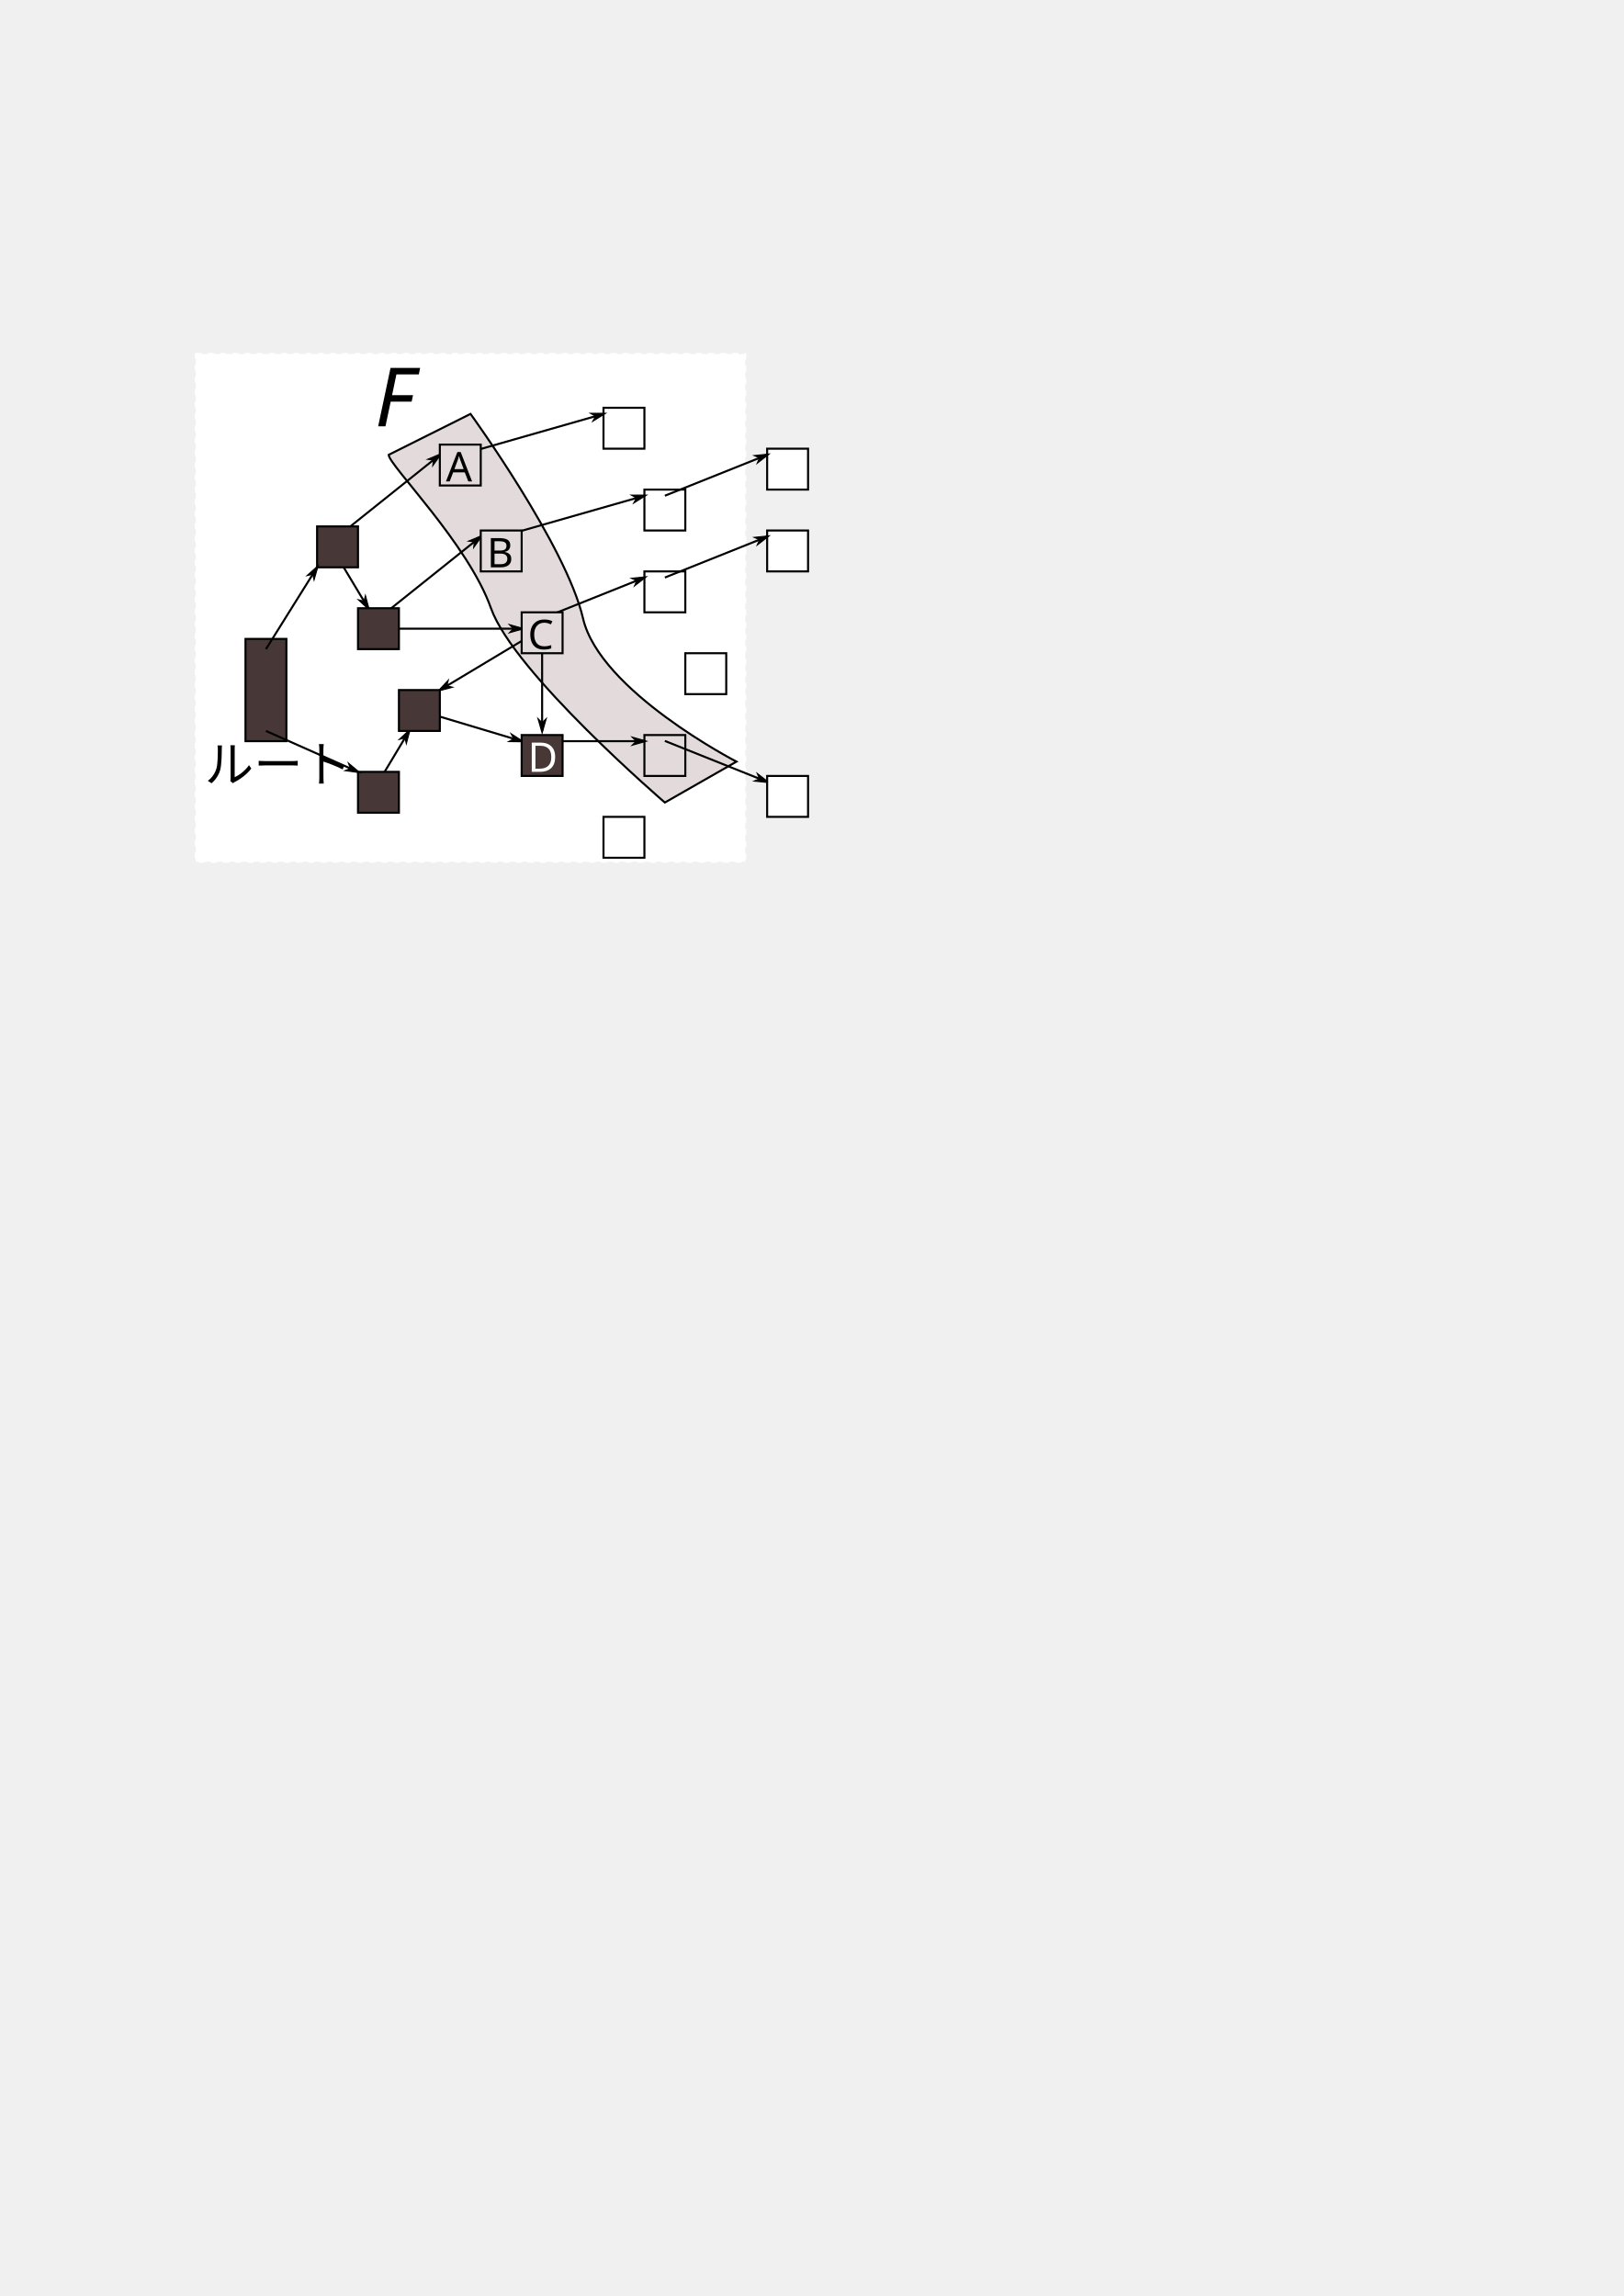
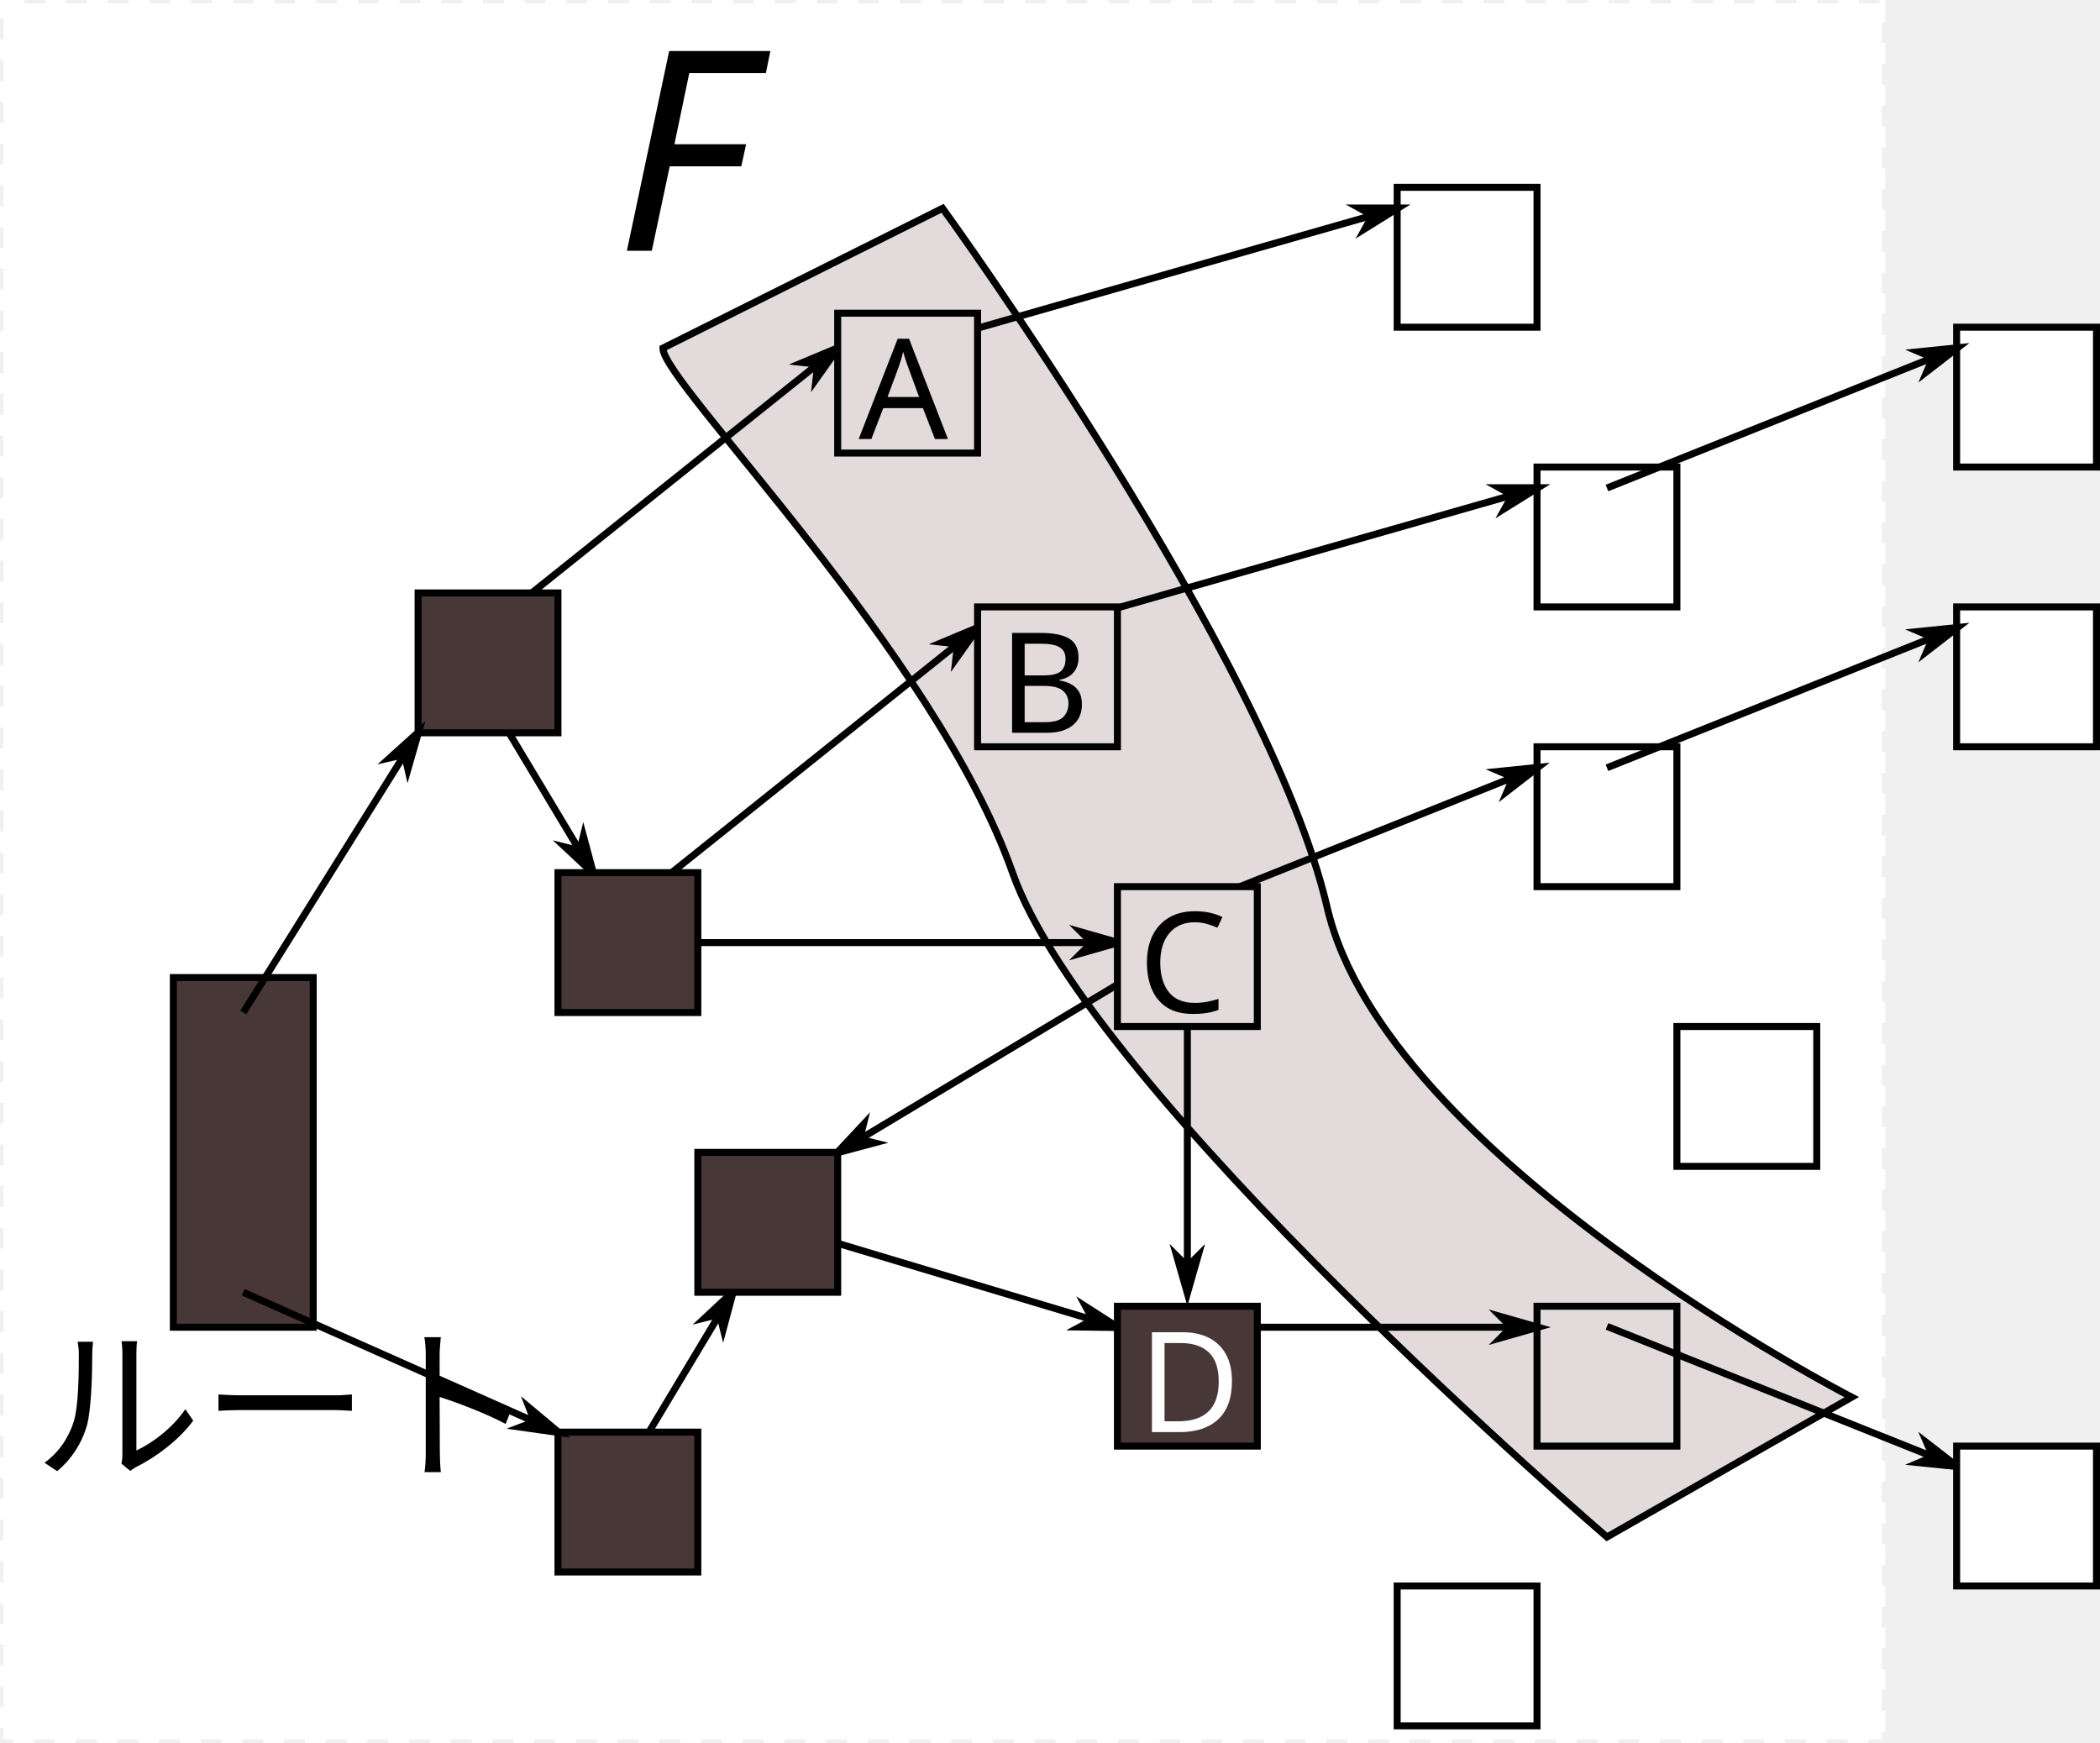
- <svg xmlns="http://www.w3.org/2000/svg" width="210mm" height="297mm" id="svg2" version="1.1">
+ <svg xmlns="http://www.w3.org/2000/svg" width="79.451mm" height="65.938mm" id="svg2" version="1.1">
  <defs id="defs4">
-     <marker orient="auto" refY="0.0" refX="0.0" id="Arrow1Mend" style="overflow:visible;">
-       <path id="path7389" d="M 0.0,0.0 L 5.0,-5.0 L -12.5,0.0 L 5.0,5.0 L 0.0,0.0 z " style="fill-rule:evenodd;stroke:#000000;stroke-width:1.0pt;" transform="scale(0.4) rotate(180) translate(10,0)" />
+     <marker orient="auto" refY="0" refX="0" id="Arrow1Mend" style="overflow:visible">
+       <path id="path7389" d="M 0,0 5,-5 -12.5,0 5,5 Z" style="fill-rule:evenodd;stroke:#000000;stroke-width:1pt" transform="matrix(-0.4,0,0,-0.4,-4,0)" />
    </marker>
-     <marker orient="auto" refY="0.0" refX="0.0" id="Arrow1Lstart" style="overflow:visible">
-       <path id="path4014" d="M 0.0,0.0 L 5.0,-5.0 L -12.5,0.0 L 5.0,5.0 L 0.0,0.0 z " style="fill-rule:evenodd;stroke:#000000;stroke-width:1.0pt" transform="scale(0.8) translate(12.5,0)" />
+     <marker orient="auto" refY="0" refX="0" id="Arrow1Lstart" style="overflow:visible">
+       <path id="path4014" d="M 0,0 5,-5 -12.5,0 5,5 Z" style="fill-rule:evenodd;stroke:#000000;stroke-width:1pt" transform="matrix(0.8,0,0,0.8,10,0)" />
    </marker>
-     <marker orient="auto" refY="0.0" refX="0.0" id="Arrow1Lend" style="overflow:visible;">
-       <path id="path3769" d="M 0.0,0.0 L 5.0,-5.0 L -12.5,0.0 L 5.0,5.0 L 0.0,0.0 z " style="fill-rule:evenodd;stroke:#000000;stroke-width:1.0pt;" transform="scale(0.8) rotate(180) translate(12.5,0)" />
+     <marker orient="auto" refY="0" refX="0" id="Arrow1Lend" style="overflow:visible">
+       <path id="path3769" d="M 0,0 5,-5 -12.5,0 5,5 Z" style="fill-rule:evenodd;stroke:#000000;stroke-width:1pt" transform="matrix(-0.8,0,0,-0.8,-10,0)" />
    </marker>
  </defs>
-   <g id="layer1">
-     <rect style="fill:#ffffff;fill-opacity:1;stroke:#ffffff;stroke-width:0.994;stroke-miterlimit:4;stroke-opacity:1;stroke-dasharray:2.981, 2.981;stroke-dashoffset:0" id="rect9360" width="268.578" height="248.221" x="95.711" y="173.073" />
-     <path style="fill:#e3dbdb;stroke:#000000;stroke-width:1px;stroke-linecap:butt;stroke-linejoin:miter;stroke-opacity:1" d="m 190,222.362 c 0,5 38.872,43.474 50,75 11.128,31.526 85,95 85,95 l 35,-20 c 0,0 -66.754,-34.402 -75,-70 -8.246,-35.598 -55,-100 -55,-100 z" id="path8762" />
-     <flowRoot xml:space="preserve" id="flowRoot3002" style="fill:black;stroke:none;stroke-opacity:1;stroke-width:1px;stroke-linejoin:miter;stroke-linecap:butt;fill-opacity:1;font-family:Sans;font-style:normal;font-weight:normal;font-size:40px;line-height:125%;letter-spacing:0px;word-spacing:0px">
-       <flowRegion id="flowRegion3004">
-         <rect id="rect3006" width="145.462" height="49.497" x="121.218" y="43.22" />
-       </flowRegion>
-       <flowPara id="flowPara3008" />
-     </flowRoot>
-     <flowRoot xml:space="preserve" id="flowRoot3010" style="fill:black;stroke:none;stroke-opacity:1;stroke-width:1px;stroke-linejoin:miter;stroke-linecap:butt;fill-opacity:1;font-family:Sans;font-style:normal;font-weight:normal;font-size:40px;line-height:125%;letter-spacing:0px;word-spacing:0px">
-       <flowRegion id="flowRegion3012">
-         <rect id="rect3014" width="129.3" height="68.69" x="30.305" y="34.128" />
-       </flowRegion>
-       <flowPara id="flowPara3016" />
-     </flowRoot>
-     <rect style="fill:#ffffff;fill-opacity:1;stroke:#000000;stroke-width:1;stroke-miterlimit:4;stroke-opacity:1;stroke-dasharray:none;stroke-dashoffset:0" id="rect3054" width="20" height="20" x="295" y="199.362" />
-     <rect y="239.362" x="315" height="20" width="20" id="rect3056" style="fill:#ffffff;fill-opacity:1;stroke:#000000;stroke-width:1;stroke-miterlimit:4;stroke-opacity:1;stroke-dasharray:none;stroke-dashoffset:0" />
-     <rect style="fill:#ffffff;fill-opacity:1;stroke:#000000;stroke-width:1;stroke-miterlimit:4;stroke-opacity:1;stroke-dasharray:none;stroke-dashoffset:0" id="rect3058" width="20" height="20" x="315" y="279.362" />
-     <rect y="319.362" x="335" height="20" width="20" id="rect3060" style="fill:#ffffff;fill-opacity:1;stroke:#000000;stroke-width:1;stroke-miterlimit:4;stroke-opacity:1;stroke-dasharray:none;stroke-dashoffset:0" />
-     <rect style="fill:#e3dbdb;fill-opacity:1;stroke:#000000;stroke-width:1;stroke-miterlimit:4;stroke-opacity:1;stroke-dasharray:none;stroke-dashoffset:0" id="rect3062" width="20" height="20" x="315" y="359.362" />
-     <rect y="399.362" x="295" height="20" width="20" id="rect3064" style="fill:#ffffff;fill-opacity:1;stroke:#000000;stroke-width:1;stroke-miterlimit:4;stroke-opacity:1;stroke-dasharray:none;stroke-dashoffset:0" />
-     <path style="fill:none;stroke:#000000;stroke-width:1px;stroke-linecap:butt;stroke-linejoin:miter;stroke-opacity:1;marker-end:url(#Arrow1Mend)" d="m 165,272.362 15,25" id="path4218" />
-     <path style="fill:none;stroke:#000000;stroke-width:1px;stroke-linecap:butt;stroke-linejoin:miter;stroke-opacity:1;marker-end:url(#Arrow1Mend)" d="m 185,382.362 15,-25" id="path4404" />
-     <path style="fill:none;stroke:#000000;stroke-width:1px;stroke-linecap:butt;stroke-linejoin:miter;stroke-opacity:1;marker-end:url(#Arrow1Mend)" d="m 165,262.362 50,-40" id="path4590" />
-     <path style="fill:none;stroke:#000000;stroke-width:1px;stroke-linecap:butt;stroke-linejoin:miter;stroke-opacity:1;marker-end:url(#Arrow1Mend)" d="m 185,302.362 50,-40" id="path4960" />
-     <path style="fill:none;stroke:#000000;stroke-width:1px;stroke-linecap:butt;stroke-linejoin:miter;stroke-opacity:1;marker-end:url(#Arrow1Mend)" d="m 185,307.362 70,0" id="path5146" />
-     <path style="fill:none;stroke:#000000;stroke-width:1px;stroke-linecap:butt;stroke-linejoin:miter;stroke-opacity:1;marker-end:url(#Arrow1Mend)" d="m 205,347.362 50,15" id="path5332" />
-     <path style="fill:none;stroke:#000000;stroke-width:1px;stroke-linecap:butt;stroke-linejoin:miter;stroke-opacity:1;marker-end:url(#Arrow1Mend)" d="m 225,222.362 70,-20" id="path5702" />
-     <path style="fill:none;stroke:#000000;stroke-width:1px;stroke-linecap:butt;stroke-linejoin:miter;stroke-opacity:1;marker-end:url(#Arrow1Mend)" d="m 245,262.362 70,-20" id="path5888" />
-     <path style="fill:none;stroke:#000000;stroke-width:1px;stroke-linecap:butt;stroke-linejoin:miter;stroke-opacity:1;marker-end:url(#Arrow1Mend)" d="m 265,302.362 50,-20" id="path6074" />
-     <path style="fill:none;stroke:#000000;stroke-width:1px;stroke-linecap:butt;stroke-linejoin:miter;stroke-opacity:1;marker-end:url(#Arrow1Mend)" d="m 265,362.362 50,0" id="path6446" />
-     <path style="fill:none;stroke:#000000;stroke-width:1px;stroke-linecap:butt;stroke-linejoin:miter;stroke-opacity:1;marker-end:url(#Arrow1Mend)" d="m 265,307.362 -50,30" id="path6816" />
-     <path style="fill:none;stroke:#000000;stroke-width:1px;stroke-linecap:butt;stroke-linejoin:miter;stroke-opacity:1;marker-end:url(#Arrow1Mend)" d="m 265,312.362 0,45" id="path7002" />
-     <rect style="fill:#e3dbdb;fill-opacity:1;stroke:#000000;stroke-width:1;stroke-miterlimit:4;stroke-opacity:1;stroke-dasharray:none;stroke-dashoffset:0" id="rect3048" width="20" height="20" x="255" y="299.362" />
-     <text xml:space="preserve" style="font-size:40px;font-style:normal;font-weight:normal;line-height:125%;letter-spacing:0px;word-spacing:0px;fill:#000000;fill-opacity:1;stroke:none;font-family:Sans" x="258" y="317.362" id="text8784">
-       <tspan id="tspan8786" x="258" y="317.362" style="font-size:20px">C</tspan>
+   <g id="layer1" transform="translate(-95.21429,-472.5765)">
+     <rect style="fill:#ffffff;fill-opacity:1;stroke:#ffffff;stroke-width:0.994;stroke-miterlimit:4;stroke-dasharray:2.981, 2.981;stroke-dashoffset:0;stroke-opacity:1" id="rect9360" width="268.578" height="248.221" x="95.711" y="473.073" />
+     <path style="fill:#e3dbdb;stroke:#000000;stroke-width:1px;stroke-linecap:butt;stroke-linejoin:miter;stroke-opacity:1" d="m 190,522.362 c 0,5 38.872,43.474 50,75 11.128,31.526 85,95 85,95 l 35,-20 c 0,0 -66.754,-34.402 -75,-70 -8.246,-35.598 -55,-100 -55,-100 z" id="path8762" />
+     <rect style="fill:#ffffff;fill-opacity:1;stroke:#000000;stroke-width:1;stroke-miterlimit:4;stroke-dasharray:none;stroke-dashoffset:0;stroke-opacity:1" id="rect3054" width="20" height="20" x="295" y="499.362" />
+     <rect y="539.362" x="315" height="20" width="20" id="rect3056" style="fill:#ffffff;fill-opacity:1;stroke:#000000;stroke-width:1;stroke-miterlimit:4;stroke-dasharray:none;stroke-dashoffset:0;stroke-opacity:1" />
+     <rect style="fill:#ffffff;fill-opacity:1;stroke:#000000;stroke-width:1;stroke-miterlimit:4;stroke-dasharray:none;stroke-dashoffset:0;stroke-opacity:1" id="rect3058" width="20" height="20" x="315" y="579.362" />
+     <rect y="619.362" x="335" height="20" width="20" id="rect3060" style="fill:#ffffff;fill-opacity:1;stroke:#000000;stroke-width:1;stroke-miterlimit:4;stroke-dasharray:none;stroke-dashoffset:0;stroke-opacity:1" />
+     <rect style="fill:#e3dbdb;fill-opacity:1;stroke:#000000;stroke-width:1;stroke-miterlimit:4;stroke-dasharray:none;stroke-dashoffset:0;stroke-opacity:1" id="rect3062" width="20" height="20" x="315" y="659.362" />
+     <rect y="699.362" x="295" height="20" width="20" id="rect3064" style="fill:#ffffff;fill-opacity:1;stroke:#000000;stroke-width:1;stroke-miterlimit:4;stroke-dasharray:none;stroke-dashoffset:0;stroke-opacity:1" />
+     <path style="fill:none;stroke:#000000;stroke-width:1px;stroke-linecap:butt;stroke-linejoin:miter;stroke-opacity:1;marker-end:url(#Arrow1Mend)" d="m 165,572.362 15,25" id="path4218" />
+     <path style="fill:none;stroke:#000000;stroke-width:1px;stroke-linecap:butt;stroke-linejoin:miter;stroke-opacity:1;marker-end:url(#Arrow1Mend)" d="m 185,682.362 15,-25" id="path4404" />
+     <path style="fill:none;stroke:#000000;stroke-width:1px;stroke-linecap:butt;stroke-linejoin:miter;stroke-opacity:1;marker-end:url(#Arrow1Mend)" d="m 165,562.362 50,-40" id="path4590" />
+     <path style="fill:none;stroke:#000000;stroke-width:1px;stroke-linecap:butt;stroke-linejoin:miter;stroke-opacity:1;marker-end:url(#Arrow1Mend)" d="m 185,602.362 50,-40" id="path4960" />
+     <path style="fill:none;stroke:#000000;stroke-width:1px;stroke-linecap:butt;stroke-linejoin:miter;stroke-opacity:1;marker-end:url(#Arrow1Mend)" d="m 185,607.362 h 70" id="path5146" />
+     <path style="fill:none;stroke:#000000;stroke-width:1px;stroke-linecap:butt;stroke-linejoin:miter;stroke-opacity:1;marker-end:url(#Arrow1Mend)" d="m 205,647.362 50,15" id="path5332" />
+     <path style="fill:none;stroke:#000000;stroke-width:1px;stroke-linecap:butt;stroke-linejoin:miter;stroke-opacity:1;marker-end:url(#Arrow1Mend)" d="m 225,522.362 70,-20" id="path5702" />
+     <path style="fill:none;stroke:#000000;stroke-width:1px;stroke-linecap:butt;stroke-linejoin:miter;stroke-opacity:1;marker-end:url(#Arrow1Mend)" d="m 245,562.362 70,-20" id="path5888" />
+     <path style="fill:none;stroke:#000000;stroke-width:1px;stroke-linecap:butt;stroke-linejoin:miter;stroke-opacity:1;marker-end:url(#Arrow1Mend)" d="m 265,602.362 50,-20" id="path6074" />
+     <path style="fill:none;stroke:#000000;stroke-width:1px;stroke-linecap:butt;stroke-linejoin:miter;stroke-opacity:1;marker-end:url(#Arrow1Mend)" d="m 265,662.362 h 50" id="path6446" />
+     <path style="fill:none;stroke:#000000;stroke-width:1px;stroke-linecap:butt;stroke-linejoin:miter;stroke-opacity:1;marker-end:url(#Arrow1Mend)" d="m 265,607.362 -50,30" id="path6816" />
+     <path style="fill:none;stroke:#000000;stroke-width:1px;stroke-linecap:butt;stroke-linejoin:miter;stroke-opacity:1;marker-end:url(#Arrow1Mend)" d="m 265,612.362 v 45" id="path7002" />
+     <rect style="fill:#e3dbdb;fill-opacity:1;stroke:#000000;stroke-width:1;stroke-miterlimit:4;stroke-dasharray:none;stroke-dashoffset:0;stroke-opacity:1" id="rect3048" width="20" height="20" x="255" y="599.362" />
+     <text xml:space="preserve" style="font-style:normal;font-weight:normal;line-height:0%;font-family:sans-serif;letter-spacing:0px;word-spacing:0px;fill:#000000;fill-opacity:1;stroke:none" x="258" y="617.362" id="text8784">
+       <tspan id="tspan8786" x="258" y="617.362" style="font-size:20px;line-height:1.25;font-family:sans-serif">C</tspan>
    </text>
-     <rect y="359.362" x="255" height="20" width="20" id="rect3050" style="fill:#483737;fill-opacity:1;stroke:#000000;stroke-width:1;stroke-miterlimit:4;stroke-opacity:1;stroke-dasharray:none;stroke-dashoffset:0" />
-     <text id="text8788" y="377.362" x="258" style="font-size:40px;font-style:normal;font-weight:normal;line-height:125%;letter-spacing:0px;word-spacing:0px;fill:#ffffff;fill-opacity:1;stroke:none;font-family:Sans" xml:space="preserve">
-       <tspan style="font-size:20px;fill:#ffffff" y="377.362" x="258" id="tspan8790">D</tspan>
+     <rect y="659.362" x="255" height="20" width="20" id="rect3050" style="fill:#483737;fill-opacity:1;stroke:#000000;stroke-width:1;stroke-miterlimit:4;stroke-dasharray:none;stroke-dashoffset:0;stroke-opacity:1" />
+     <text id="text8788" y="677.362" x="258" style="font-style:normal;font-weight:normal;line-height:0%;font-family:sans-serif;letter-spacing:0px;word-spacing:0px;fill:#ffffff;fill-opacity:1;stroke:none" xml:space="preserve">
+       <tspan style="font-size:20px;line-height:1.25;font-family:sans-serif;fill:#ffffff" y="677.362" x="258" id="tspan8790">D</tspan>
    </text>
-     <rect y="259.362" x="235" height="20" width="20" id="rect3046" style="fill:#e3dbdb;fill-opacity:1;stroke:#000000;stroke-width:1;stroke-miterlimit:4;stroke-opacity:1;stroke-dasharray:none;stroke-dashoffset:0" />
-     <text id="text8780" y="277.362" x="238" style="font-size:40px;font-style:normal;font-weight:normal;line-height:125%;letter-spacing:0px;word-spacing:0px;fill:#000000;fill-opacity:1;stroke:none;font-family:Sans" xml:space="preserve">
-       <tspan style="font-size:20px" y="277.362" x="238" id="tspan8782">B</tspan>
+     <rect y="559.362" x="235" height="20" width="20" id="rect3046" style="fill:#e3dbdb;fill-opacity:1;stroke:#000000;stroke-width:1;stroke-miterlimit:4;stroke-dasharray:none;stroke-dashoffset:0;stroke-opacity:1" />
+     <text id="text8780" y="577.362" x="238" style="font-style:normal;font-weight:normal;line-height:0%;font-family:sans-serif;letter-spacing:0px;word-spacing:0px;fill:#000000;fill-opacity:1;stroke:none" xml:space="preserve">
+       <tspan style="font-size:20px;line-height:1.25;font-family:sans-serif" y="577.362" x="238" id="tspan8782">B</tspan>
    </text>
-     <rect style="fill:#e3dbdb;fill-opacity:1;stroke:#000000;stroke-width:1;stroke-miterlimit:4;stroke-opacity:1;stroke-dasharray:none;stroke-dashoffset:0" id="rect3044" width="20" height="20" x="215" y="217.362" />
-     <text xml:space="preserve" style="font-size:40px;font-style:normal;font-weight:normal;line-height:125%;letter-spacing:0px;word-spacing:0px;fill:#000000;fill-opacity:1;stroke:none;font-family:Sans" x="218" y="235.362" id="text8776">
-       <tspan id="tspan8778" x="218" y="235.362" style="font-size:20px">A</tspan>
+     <rect style="fill:#e3dbdb;fill-opacity:1;stroke:#000000;stroke-width:1;stroke-miterlimit:4;stroke-dasharray:none;stroke-dashoffset:0;stroke-opacity:1" id="rect3044" width="20" height="20" x="215" y="517.362" />
+     <text xml:space="preserve" style="font-style:normal;font-weight:normal;line-height:0%;font-family:sans-serif;letter-spacing:0px;word-spacing:0px;fill:#000000;fill-opacity:1;stroke:none" x="218" y="535.362" id="text8776">
+       <tspan id="tspan8778" x="218" y="535.362" style="font-size:20px;line-height:1.25;font-family:sans-serif">A</tspan>
    </text>
-     <rect y="257.362" x="155" height="20" width="20" id="rect3042" style="fill:#483737;fill-opacity:1;stroke:#000000;stroke-width:1;stroke-miterlimit:4;stroke-opacity:1;stroke-dasharray:none;stroke-dashoffset:0" />
-     <rect style="fill:#483737;fill-opacity:1;stroke:#000000;stroke-width:1;stroke-miterlimit:4;stroke-opacity:1;stroke-dasharray:none;stroke-dashoffset:0" id="rect3036" width="20" height="20" x="175" y="297.362" />
-     <rect y="337.362" x="195" height="20" width="20" id="rect3038" style="fill:#483737;fill-opacity:1;stroke:#000000;stroke-width:1;stroke-miterlimit:4;stroke-opacity:1;stroke-dasharray:none;stroke-dashoffset:0" />
-     <rect style="fill:#483737;fill-opacity:1;stroke:#000000;stroke-width:1;stroke-miterlimit:4;stroke-opacity:1;stroke-dasharray:none;stroke-dashoffset:0" id="rect3040" width="20" height="20" x="175" y="377.362" />
-     <rect style="fill:#483737;fill-opacity:1;stroke:#000000;stroke-width:1;stroke-miterlimit:4;stroke-opacity:1;stroke-dasharray:none;stroke-dashoffset:0" id="rect3034" width="20" height="50" x="120" y="312.362" />
-     <path style="fill:none;stroke:#000000;stroke-width:1px;stroke-linecap:butt;stroke-linejoin:miter;stroke-opacity:1;marker-end:url(#Arrow1Mend)" d="m 130,317.362 25,-40" id="path3066" />
-     <path style="fill:none;stroke:#000000;stroke-width:1px;stroke-linecap:butt;stroke-linejoin:miter;stroke-opacity:1;marker-end:url(#Arrow1Mend)" d="m 130,357.362 45,20" id="path4032" />
-     <text xml:space="preserve" style="font-size:40px;font-style:normal;font-weight:normal;line-height:125%;letter-spacing:0px;word-spacing:0px;fill:#000000;fill-opacity:1;stroke:none;font-family:Sans" x="183.214" y="208.434" id="text3049">
-       <tspan id="tspan3051" x="183.214" y="208.434" style="font-style:italic">F</tspan>
+     <rect y="557.362" x="155" height="20" width="20" id="rect3042" style="fill:#483737;fill-opacity:1;stroke:#000000;stroke-width:1;stroke-miterlimit:4;stroke-dasharray:none;stroke-dashoffset:0;stroke-opacity:1" />
+     <rect style="fill:#483737;fill-opacity:1;stroke:#000000;stroke-width:1;stroke-miterlimit:4;stroke-dasharray:none;stroke-dashoffset:0;stroke-opacity:1" id="rect3036" width="20" height="20" x="175" y="597.362" />
+     <rect y="637.362" x="195" height="20" width="20" id="rect3038" style="fill:#483737;fill-opacity:1;stroke:#000000;stroke-width:1;stroke-miterlimit:4;stroke-dasharray:none;stroke-dashoffset:0;stroke-opacity:1" />
+     <rect style="fill:#483737;fill-opacity:1;stroke:#000000;stroke-width:1;stroke-miterlimit:4;stroke-dasharray:none;stroke-dashoffset:0;stroke-opacity:1" id="rect3040" width="20" height="20" x="175" y="677.362" />
+     <rect style="fill:#483737;fill-opacity:1;stroke:#000000;stroke-width:1;stroke-miterlimit:4;stroke-dasharray:none;stroke-dashoffset:0;stroke-opacity:1" id="rect3034" width="20" height="50" x="120" y="612.362" />
+     <path style="fill:none;stroke:#000000;stroke-width:1px;stroke-linecap:butt;stroke-linejoin:miter;stroke-opacity:1;marker-end:url(#Arrow1Mend)" d="m 130,617.362 25,-40" id="path3066" />
+     <path style="fill:none;stroke:#000000;stroke-width:1px;stroke-linecap:butt;stroke-linejoin:miter;stroke-opacity:1;marker-end:url(#Arrow1Mend)" d="m 130,657.362 45,20" id="path4032" />
+     <text xml:space="preserve" style="font-style:normal;font-weight:normal;line-height:0%;font-family:sans-serif;letter-spacing:0px;word-spacing:0px;fill:#000000;fill-opacity:1;stroke:none" x="183.214" y="508.434" id="text3049">
+       <tspan id="tspan3051" x="183.214" y="508.434" style="font-style:italic;font-size:40px;line-height:1.25;font-family:sans-serif">F</tspan>
    </text>
-     <text xml:space="preserve" style="font-size:40px;font-style:normal;font-weight:normal;line-height:125%;letter-spacing:0px;word-spacing:0px;fill:#000000;fill-opacity:1;stroke:none;font-family:Sans" x="100" y="382.362" id="text3038">
-       <tspan id="tspan3040" x="100" y="382.362" style="font-size:24px">ルート</tspan>
+     <text xml:space="preserve" style="font-style:normal;font-weight:normal;line-height:0%;font-family:sans-serif;letter-spacing:0px;word-spacing:0px;fill:#000000;fill-opacity:1;stroke:none" x="100" y="682.362" id="text3038">
+       <tspan id="tspan3040" x="100" y="682.362" style="font-size:24px;line-height:1.25;font-family:sans-serif">ルート</tspan>
    </text>
-     <rect y="259.362" x="375" height="20" width="20" id="rect3041" style="fill:#ffffff;fill-opacity:1;stroke:#000000;stroke-width:1;stroke-miterlimit:4;stroke-opacity:1;stroke-dasharray:none;stroke-dashoffset:0" />
-     <path id="path3043" d="m 325,282.362 50,-20" style="fill:none;stroke:#000000;stroke-width:1px;stroke-linecap:butt;stroke-linejoin:miter;stroke-opacity:1;marker-end:url(#Arrow1Mend)" />
-     <rect style="fill:#ffffff;fill-opacity:1;stroke:#000000;stroke-width:1;stroke-miterlimit:4;stroke-opacity:1;stroke-dasharray:none;stroke-dashoffset:0" id="rect3049" width="20" height="20" x="375" y="219.362" />
-     <path style="fill:none;stroke:#000000;stroke-width:1px;stroke-linecap:butt;stroke-linejoin:miter;stroke-opacity:1;marker-end:url(#Arrow1Mend)" d="m 325,242.362 50,-20" id="path3051" />
-     <path style="fill:none;stroke:#000000;stroke-width:1px;stroke-linecap:butt;stroke-linejoin:miter;stroke-opacity:1;marker-end:url(#Arrow1Mend)" d="m 325,362.241 50,20" id="path3053" />
-     <rect style="fill:#ffffff;fill-opacity:1;stroke:#000000;stroke-width:1;stroke-miterlimit:4;stroke-opacity:1;stroke-dasharray:none;stroke-dashoffset:0" id="rect3055" width="20" height="20" x="375" y="379.362" />
+     <rect y="559.362" x="375" height="20" width="20" id="rect3041" style="fill:#ffffff;fill-opacity:1;stroke:#000000;stroke-width:1;stroke-miterlimit:4;stroke-dasharray:none;stroke-dashoffset:0;stroke-opacity:1" />
+     <path id="path3043" d="m 325,582.362 50,-20" style="fill:none;stroke:#000000;stroke-width:1px;stroke-linecap:butt;stroke-linejoin:miter;stroke-opacity:1;marker-end:url(#Arrow1Mend)" />
+     <rect style="fill:#ffffff;fill-opacity:1;stroke:#000000;stroke-width:1;stroke-miterlimit:4;stroke-dasharray:none;stroke-dashoffset:0;stroke-opacity:1" id="rect3049" width="20" height="20" x="375" y="519.362" />
+     <path style="fill:none;stroke:#000000;stroke-width:1px;stroke-linecap:butt;stroke-linejoin:miter;stroke-opacity:1;marker-end:url(#Arrow1Mend)" d="m 325,542.362 50,-20" id="path3051" />
+     <path style="fill:none;stroke:#000000;stroke-width:1px;stroke-linecap:butt;stroke-linejoin:miter;stroke-opacity:1;marker-end:url(#Arrow1Mend)" d="m 325,662.241 50,20" id="path3053" />
+     <rect style="fill:#ffffff;fill-opacity:1;stroke:#000000;stroke-width:1;stroke-miterlimit:4;stroke-dasharray:none;stroke-dashoffset:0;stroke-opacity:1" id="rect3055" width="20" height="20" x="375" y="679.362" />
  </g>
</svg>
